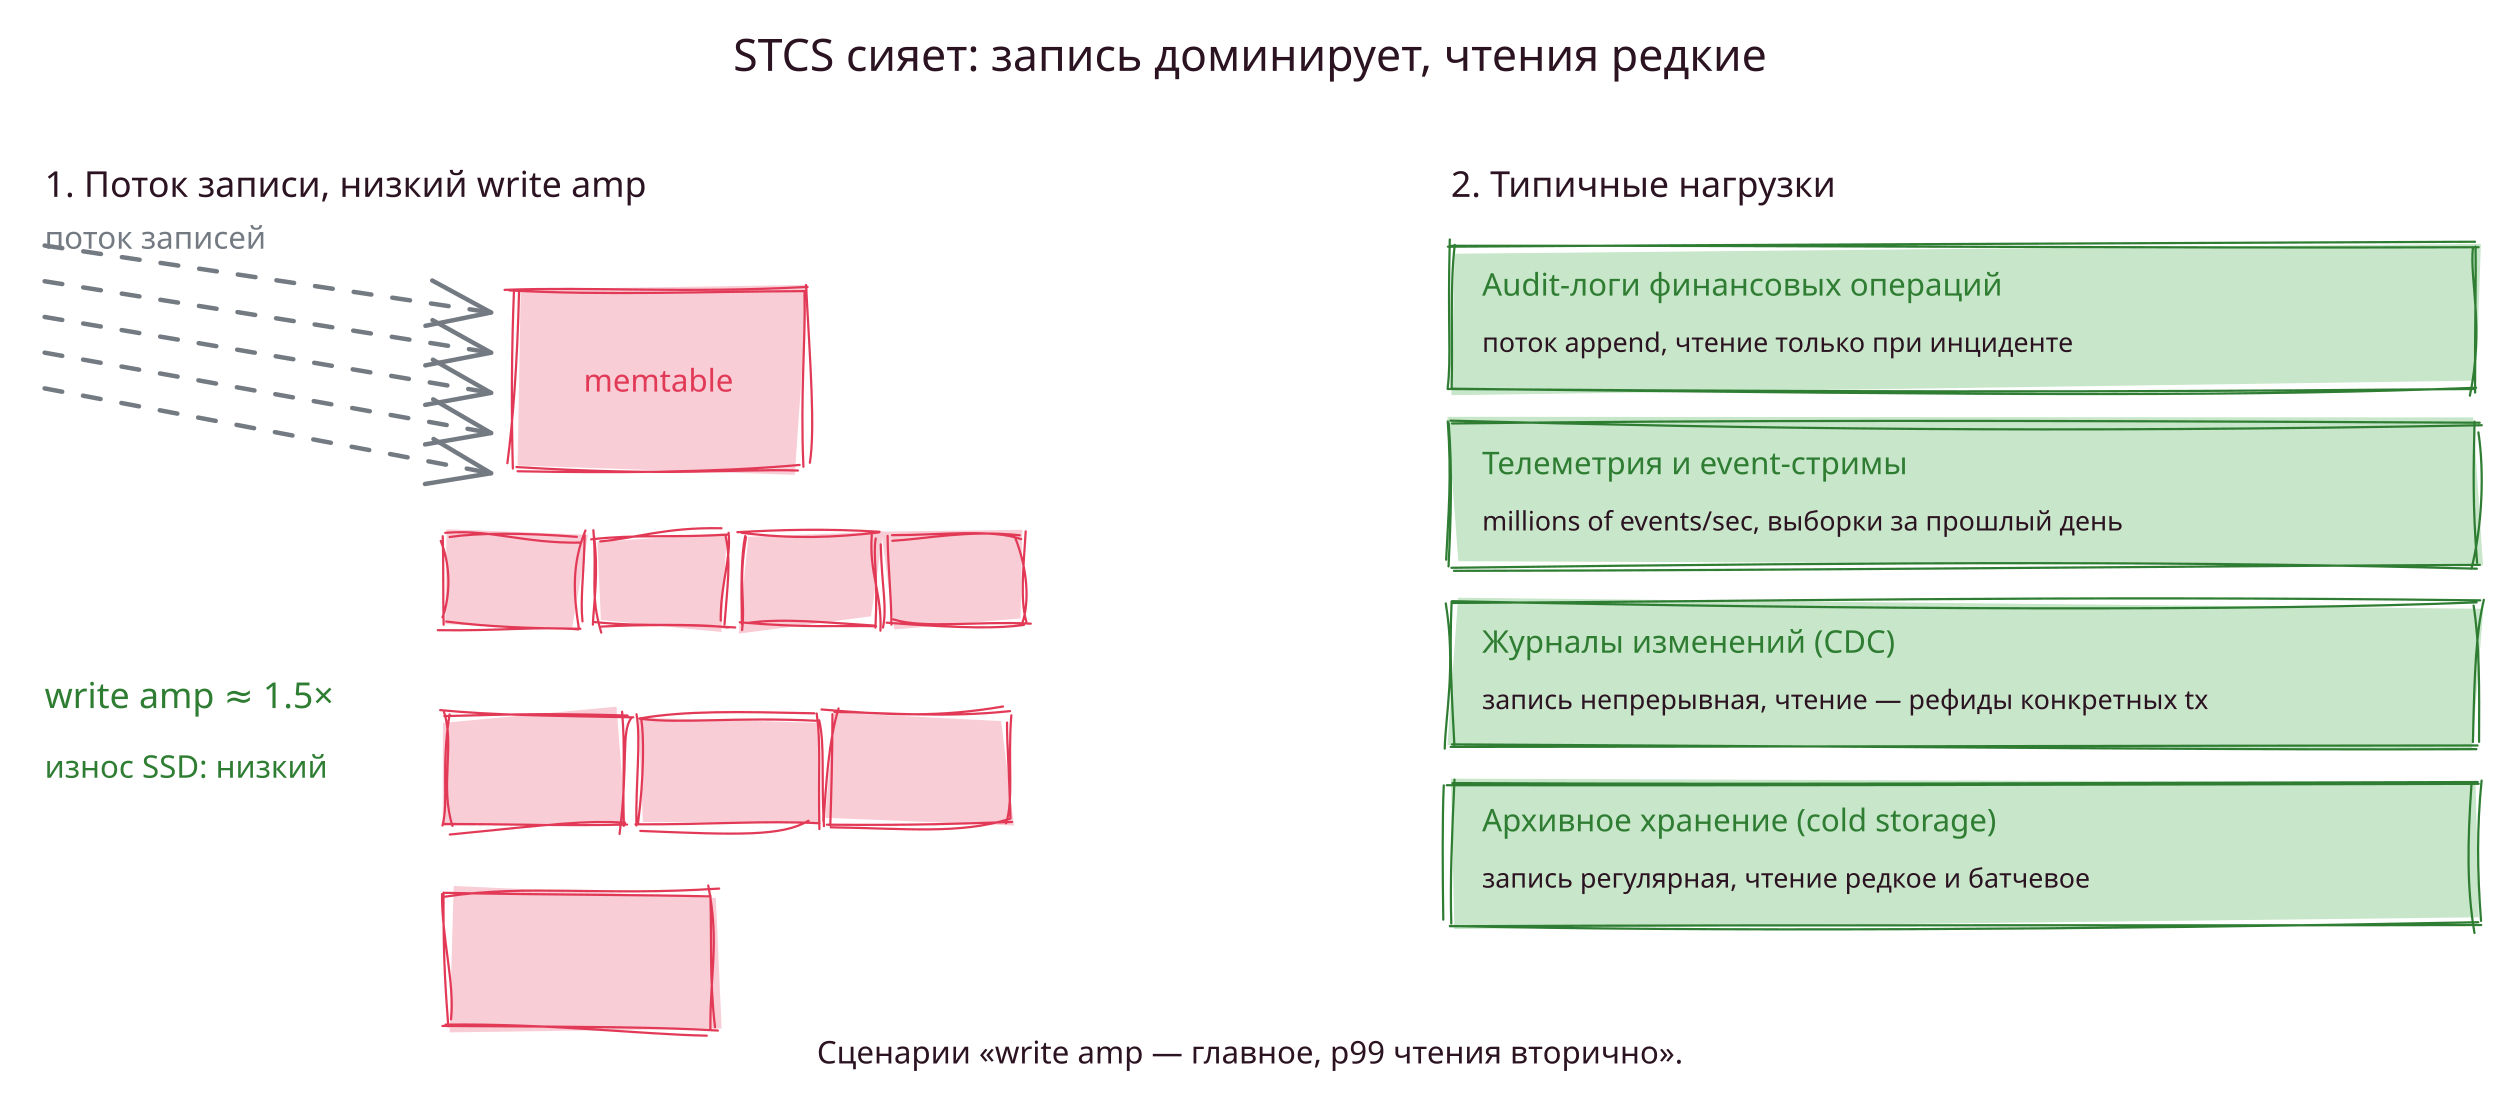
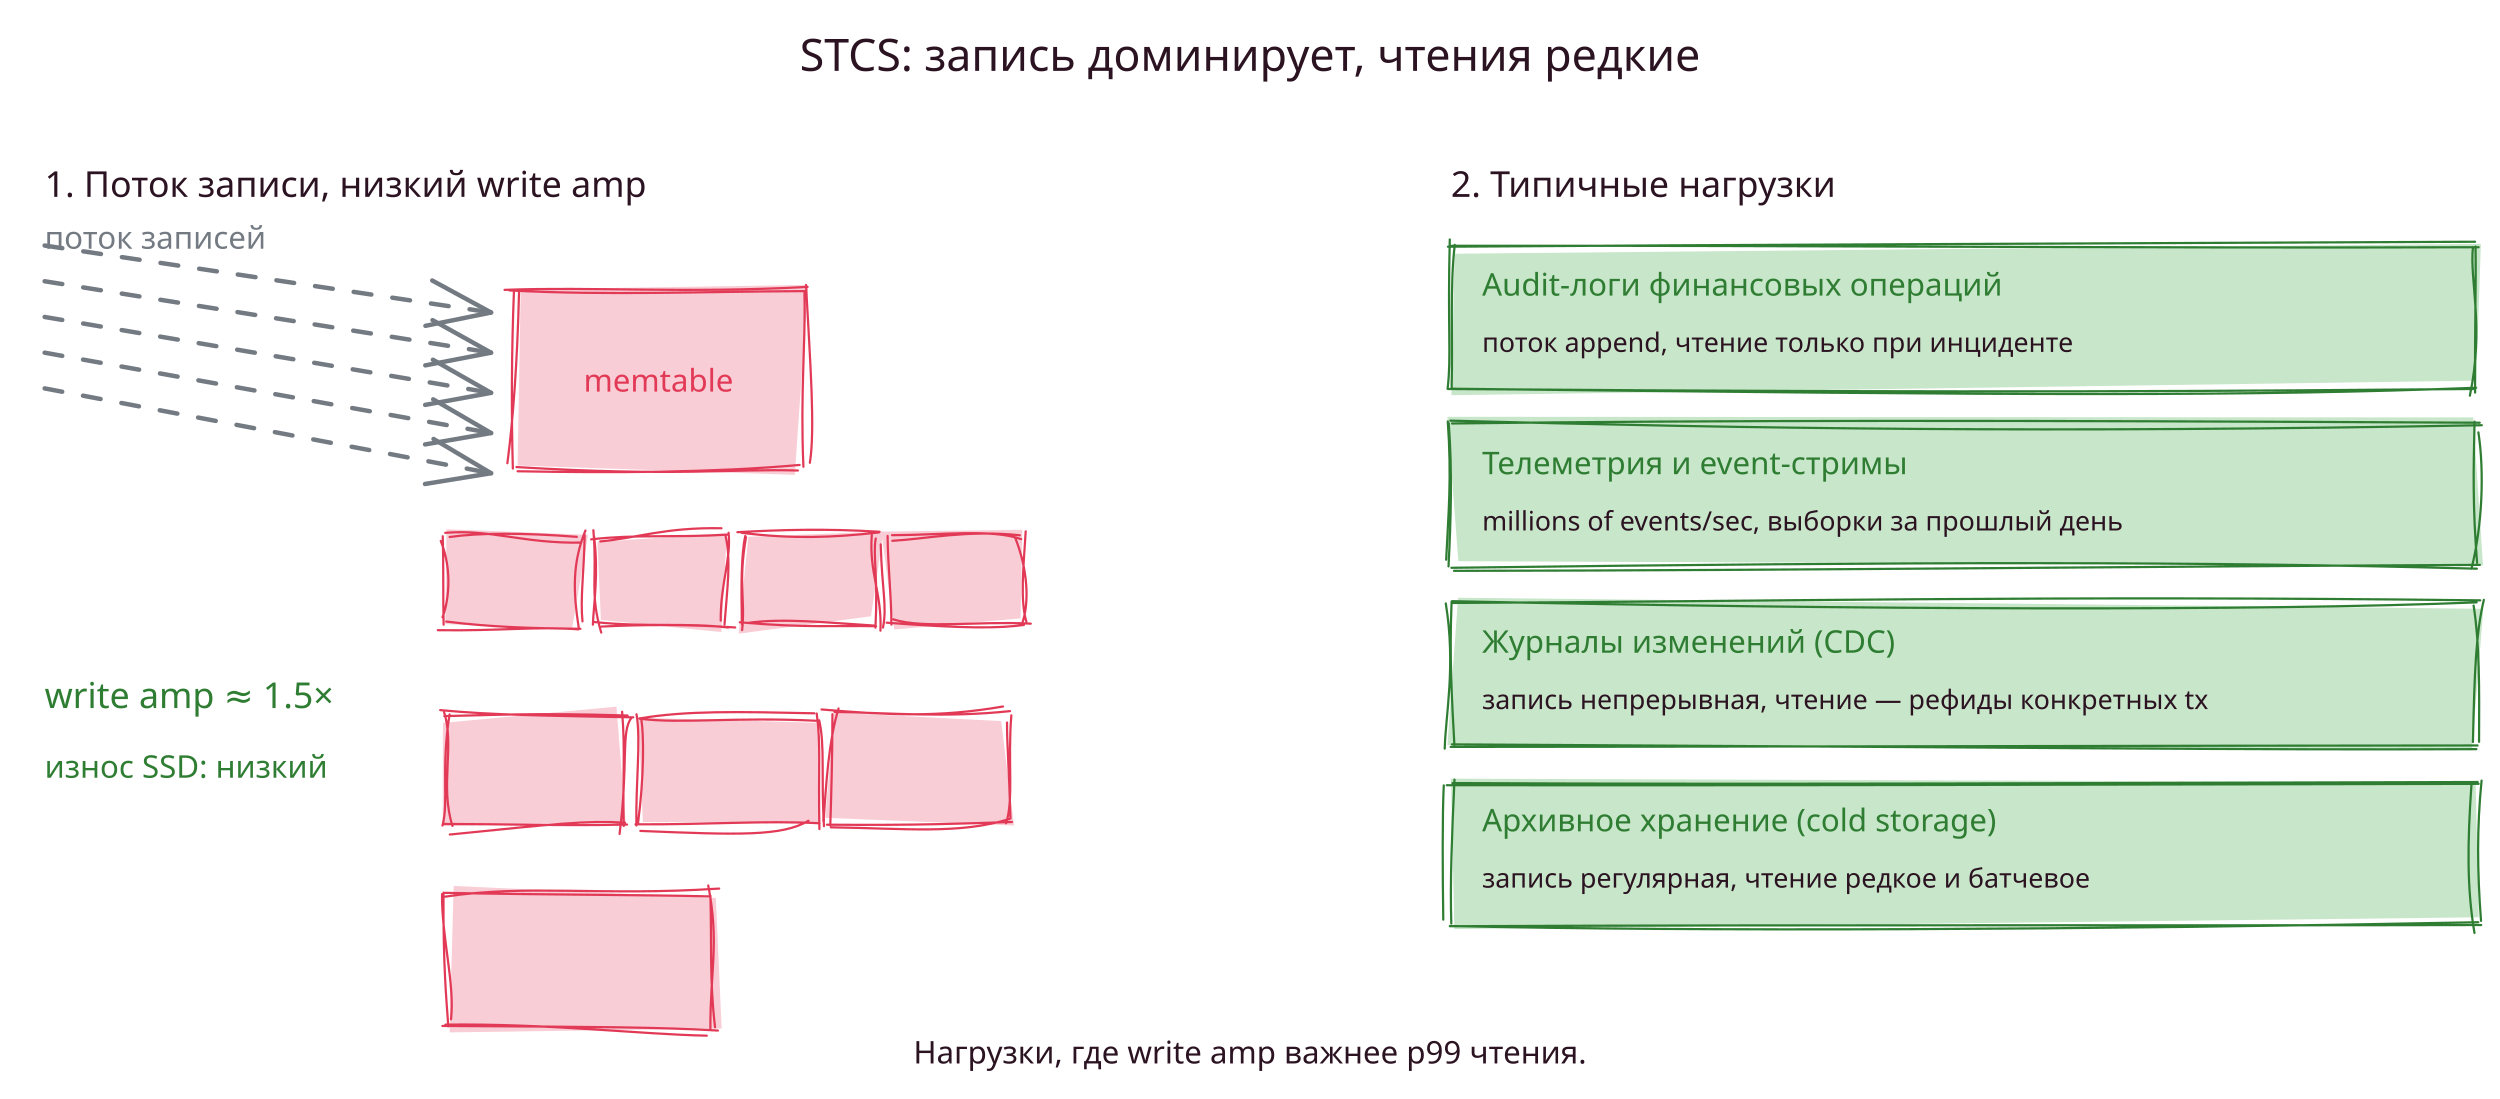
<svg xmlns="http://www.w3.org/2000/svg" version="1.1" viewBox="0 0 1120 492" width="1120" height="492">
  <defs>
    <style>
      @font-face {
        font-family: "Virgil";
        src: url("https://excalidraw.com/Virgil.woff2");
      }
      @font-face {
        font-family: "Cascadia";
        src: url("https://excalidraw.com/Cascadia.woff2");
      }
    </style>
  </defs>
  <rect x="0" y="0" width="1120" height="492" fill="transparent" />
  <g transform="translate(10 10) rotate(0 550 14)">
-     <text x="550" y="14.0" dominant-baseline="central" font-family="Cascadia, Segoe UI Emoji" font-size="20px" fill="#2B1321" text-anchor="middle" style="white-space: pre;" direction="ltr">STCS сияет: запись доминирует, чтения редкие</text>
+     <text x="550" y="14.0" dominant-baseline="central" font-family="Cascadia, Segoe UI Emoji" font-size="20px" fill="#2B1321" text-anchor="middle" style="white-space: pre;" direction="ltr">STCS: запись доминирует, чтения редкие</text>
  </g>
  <g transform="translate(20 70) rotate(0 270 12)">
    <text x="0" y="12.0" dominant-baseline="central" font-family="Cascadia, Segoe UI Emoji" font-size="16px" fill="#2B1321" text-anchor="start" style="white-space: pre;" direction="ltr">1. Поток записи, низкий write amp</text>
  </g>
  <g stroke-linecap="round" transform="translate(230 130) rotate(0 65 40)">
    <path d="M3.26 -0.38 L131.98 -2.36 L126.06 82.74 L1.88 78.57" stroke="none" stroke-width="0" fill="#F8CDD6" />
    <path d="M-3.95 -0.14 C34.67 -1.63, 76.96 1.49, 131.79 -1.46 M-1.81 0.11 C42.71 2.45, 84.27 0.6, 130.99 0.42 M131.09 -2.34 C133 33.01, 135.23 62.26, 132.82 77.32 M130.41 1.22 C130.98 23.76, 128.48 45.83, 129.93 79.1 M127.46 80.79 C97.75 79.93, 72.88 83.57, 1.37 79.24 M128.22 78.3 C88.65 81.79, 43.75 81.91, 1.88 81.12 M-2.7 77.52 C-0.17 58.53, 1.75 32.6, 2.53 0.94 M-0.24 79.91 C-0.94 55.41, -0.82 27.32, 0.24 0.62" stroke="#E23956" stroke-width="1" fill="none" />
  </g>
  <g transform="translate(230 130) rotate(0 65 40)">
    <text x="65" y="40.0" dominant-baseline="central" font-family="Cascadia, Segoe UI Emoji" font-size="14px" fill="#E23956" text-anchor="middle" style="white-space: pre;" direction="ltr">memtable</text>
  </g>
  <g stroke-linecap="round">
    <g transform="translate(20 110) rotate(0 100 15)">
      <path d="M0 0 C33.33 5, 166.67 25, 200 30" stroke="#737A82" stroke-width="2" fill="none" stroke-dasharray="8 9.5" />
    </g>
    <g transform="translate(20 110) rotate(0 100 15)">
      <path d="M170.6 35.97 C179.16 34.23, 187.71 32.49, 200 30" stroke="#737A82" stroke-width="2" fill="none" />
    </g>
    <g transform="translate(20 110) rotate(0 100 15)">
      <path d="M173.64 15.67 C181.31 19.84, 188.98 24.01, 200 30" stroke="#737A82" stroke-width="2" fill="none" />
    </g>
  </g>
  <g stroke-linecap="round">
    <g transform="translate(20 126) rotate(0 100 16)">
      <path d="M0 0 C33.33 5.33, 166.67 26.67, 200 32" stroke="#737A82" stroke-width="2" fill="none" stroke-dasharray="8 9.5" />
    </g>
    <g transform="translate(20 126) rotate(0 100 16)">
      <path d="M170.54 37.68 C179.12 36.03, 187.69 34.37, 200 32" stroke="#737A82" stroke-width="2" fill="none" />
    </g>
    <g transform="translate(20 126) rotate(0 100 16)">
      <path d="M173.78 17.41 C181.41 21.66, 189.04 25.9, 200 32" stroke="#737A82" stroke-width="2" fill="none" />
    </g>
  </g>
  <g stroke-linecap="round">
    <g transform="translate(20 142) rotate(0 100 17)">
      <path d="M0 0 C33.33 5.67, 166.67 28.33, 200 34" stroke="#737A82" stroke-width="2" fill="none" stroke-dasharray="8 9.5" />
    </g>
    <g transform="translate(20 142) rotate(0 100 17)">
      <path d="M170.49 39.39 C179.08 37.82, 187.67 36.25, 200 34" stroke="#737A82" stroke-width="2" fill="none" />
    </g>
    <g transform="translate(20 142) rotate(0 100 17)">
      <path d="M173.93 19.16 C181.52 23.48, 189.1 27.8, 200 34" stroke="#737A82" stroke-width="2" fill="none" />
    </g>
  </g>
  <g stroke-linecap="round">
    <g transform="translate(20 158) rotate(0 100 18)">
      <path d="M0 0 C33.33 6, 166.67 30, 200 36" stroke="#737A82" stroke-width="2" fill="none" stroke-dasharray="8 9.5" />
    </g>
    <g transform="translate(20 158) rotate(0 100 18)">
      <path d="M170.44 41.1 C179.04 39.62, 187.65 38.13, 200 36" stroke="#737A82" stroke-width="2" fill="none" />
    </g>
    <g transform="translate(20 158) rotate(0 100 18)">
      <path d="M174.07 20.91 C181.62 25.3, 189.17 29.69, 200 36" stroke="#737A82" stroke-width="2" fill="none" />
    </g>
  </g>
  <g stroke-linecap="round">
    <g transform="translate(20 174) rotate(0 100 19)">
      <path d="M0 0 C33.33 6.33, 166.67 31.67, 200 38" stroke="#737A82" stroke-width="2" fill="none" stroke-dasharray="8 9.5" />
    </g>
    <g transform="translate(20 174) rotate(0 100 19)">
      <path d="M170.39 42.82 C179.01 41.42, 187.63 40.01, 200 38" stroke="#737A82" stroke-width="2" fill="none" />
    </g>
    <g transform="translate(20 174) rotate(0 100 19)">
      <path d="M174.22 22.66 C181.72 27.12, 189.23 31.59, 200 38" stroke="#737A82" stroke-width="2" fill="none" />
    </g>
  </g>
  <g transform="translate(20 95) rotate(0 100 11)">
    <text x="0" y="11.0" dominant-baseline="central" font-family="Cascadia, Segoe UI Emoji" font-size="14px" fill="#737A82" text-anchor="start" style="white-space: pre;" direction="ltr">поток записей</text>
  </g>
  <g stroke-linecap="round" transform="translate(200 240) rotate(0 30 20)">
    <path d="M0.05 -2.89 L63.44 -0.41 L56.18 42.23 L-0.5 39.61" stroke="none" stroke-width="0" fill="#F8CDD6" />
    <path d="M-0.52 -1.29 C20.08 -2.98, 34.31 3.54, 60.39 3.09 M1.43 0.58 C14.28 -1.3, 34.06 -1.39, 58.42 0.51 M62.27 -2.32 C56.35 12.13, 56.72 25.26, 59.32 41.5 M61.93 -0.35 C61.64 16.85, 59.9 27.95, 60.95 38.37 M59.15 41.96 C41.91 40.51, 23.39 42.76, -3.86 42.32 M60.03 41.7 C38.07 41.5, 19.67 40.93, -0.08 38.45 M-1.76 36.52 C0.61 30.59, 3.1 16.3, -2.54 2.35 M-1.26 39.85 C-1.57 26.58, -1.26 10.7, -1.65 0.24" stroke="#E23956" stroke-width="1" fill="none" />
  </g>
  <g stroke-linecap="round" transform="translate(266 240) rotate(0 30 20)">
    <path d="M1.64 2.79 L59.62 -1.17 L57.2 43.17 L3.2 37.74" stroke="none" stroke-width="0" fill="#F8CDD6" />
    <path d="M2.91 2.56 C18.8 1.18, 32.07 -3.86, 57.22 -3.34 M-1.16 1.64 C18.6 -0.68, 35.53 0.95, 60.1 -0.48 M60.41 -1.32 C61.61 10.45, 56.74 21.49, 56.88 38.03 M59.12 0.45 C61.51 10.89, 59.87 23, 58.58 39.78 M63.36 41.11 C44.16 39.72, 20.89 39.79, 3.49 40.71 M60.25 41.13 C40.61 38.83, 24.64 41.17, -0.32 38.62 M3.35 43.39 C-1.91 25.53, 1.65 19.13, -0.17 -2.47 M-0.39 39.85 C-0.06 30.86, 2.28 16.89, 0.11 0.19" stroke="#E23956" stroke-width="1" fill="none" />
  </g>
  <g stroke-linecap="round" transform="translate(332 240) rotate(0 30 20)">
    <path d="M3.24 0.48 L63.8 -1.92 L58.21 36.1 L-1.09 43.87" stroke="none" stroke-width="0" fill="#F8CDD6" />
    <path d="M-1.66 -1.58 C17.52 -2.65, 37.83 -3.27, 62.05 -1.77 M0.24 -1.3 C22.92 1.53, 41 0.89, 61.78 -1.47 M58.56 -0.31 C57.27 16.77, 63.16 25.73, 62.44 42.55 M60.32 1.25 C58.99 8.92, 61.43 18.05, 60.2 41.19 M59.57 40.25 C38.4 38.92, 18.4 36.82, 2.83 39.1 M60.48 40.55 C43.15 40.16, 29.6 41.42, -0.57 38.79 M0.47 42.26 C1.98 28.47, -1.4 21.96, 2.2 0.7 M0.48 39.84 C-0.15 23.15, 0.22 7.09, 1.87 0.14" stroke="#E23956" stroke-width="1" fill="none" />
  </g>
  <g stroke-linecap="round" transform="translate(398 240) rotate(0 30 20)">
    <path d="M-3.16 -1.83 L59.99 -2.68 L59.23 37.04 L2.61 42" stroke="none" stroke-width="0" fill="#F8CDD6" />
    <path d="M1.77 2.28 C16.24 1.51, 35.59 -2.68, 58.87 -0.2 M1.65 -0.24 C23.24 -0.25, 46.47 -3.17, 59.46 1.54 M56.71 0.69 C62.52 15.09, 63.19 29.97, 60 39.07 M61.51 -1.94 C60.46 14.95, 59 29.1, 61.83 38.6 M63.78 39.4 C40.64 38.12, 15.9 41.85, 2.18 37.48 M60.71 39.98 C49.69 41.49, 34.57 41.66, -0.81 38.96 M-2.41 41.14 C-0.54 31.42, -2.84 24.79, -3.44 3.88 M1.35 39.83 C1.36 27.43, -0.24 13.28, -0.36 0.09" stroke="#E23956" stroke-width="1" fill="none" />
  </g>
  <g stroke-linecap="round" transform="translate(200 320) rotate(0 40 25)">
    <path d="M-1.56 3.85 L76.17 -3.43 L80.24 47.98 L-1.69 50.13" stroke="none" stroke-width="0" fill="#F8CDD6" />
    <path d="M-2.8 -1.87 C20.78 0.39, 44.99 0.62, 83.7 1.37 M-0.95 0.82 C20.38 0.43, 37.57 -0.77, 81.14 0.55 M82.85 1.69 C78.14 7.48, 81.57 22.33, 77.56 53.6 M78.7 -1.14 C80.22 16.18, 78.85 30.56, 79.46 50 M79.99 48.54 C62.72 47.51, 49.08 49.07, 1.52 53.87 M80.93 49.4 C53.18 50.07, 25.45 49.15, -1.05 49.12 M2.71 50.01 C-2.98 32.39, 3.79 13.69, -1.07 -0.95 M-1.77 49.83 C1.11 39.18, -2.48 24.42, 1.4 0.05" stroke="#E23956" stroke-width="1" fill="none" />
  </g>
  <g stroke-linecap="round" transform="translate(286 320) rotate(0 40 25)">
    <path d="M0.04 1.54 L80.35 3.81 L81.26 48.91 L2.01 48.26" stroke="none" stroke-width="0" fill="#F8CDD6" />
    <path d="M0.63 1.99 C19.51 4.39, 42.75 1.06, 80.52 2.94 M0.46 1.87 C21.55 -1.7, 44.75 -1.18, 78.82 -0.44 M81 2.69 C83.61 14.15, 81.81 27.27, 83.13 50.12 M79.89 -0.34 C81.81 13.58, 80.54 24.35, 81.09 51.41 M76.21 47.69 C64.33 54.71, 45.33 54.09, 0.87 52.25 M81.16 48.83 C56.69 47.49, 32.35 49.49, -1.3 49.29 M-0.18 48.89 C2.62 27.6, 2.45 9.05, 1.3 2.23 M-0.9 49.82 C-1.23 30.19, 1.21 12.06, -0.84 0" stroke="#E23956" stroke-width="1" fill="none" />
  </g>
  <g stroke-linecap="round" transform="translate(372 320) rotate(0 40 25)">
    <path d="M1.64 -0.77 L76.53 3.05 L82.27 49.85 L-2.28 46.39" stroke="none" stroke-width="0" fill="#F8CDD6" />
    <path d="M-3.95 -2.16 C26.23 0.4, 48.52 1.49, 77.35 -3.49 M1.86 -1.07 C26.73 -0.63, 51.93 1.62, 80.49 -1.42 M79.15 3.69 C79.08 12.82, 80.05 24.21, 80.69 46.64 M81.08 0.47 C79.41 20.98, 82.24 38.14, 78.71 48.82 M80.42 46.84 C57.94 53.9, 33.58 51.11, 0.22 50.64 M81.39 48.25 C60.19 48.91, 39.24 49.83, -1.54 49.46 M-3.06 47.76 C-1.79 30.8, -0.88 12.4, 3.67 -2.6 M-0.03 49.81 C0.44 35.2, 0.9 19.71, 0.93 -0.05" stroke="#E23956" stroke-width="1" fill="none" />
  </g>
  <g stroke-linecap="round" transform="translate(200 400) rotate(0 60 30)">
    <path d="M3.24 -3.09 L120.71 2.3 L123.29 60.78 L1.42 62.52" stroke="none" stroke-width="0" fill="#F8CDD6" />
    <path d="M-0.52 1.7 C36.59 -3.96, 69.57 1.56, 122.17 -1.92 M-0.73 -0.01 C42.66 0.89, 88.62 0.85, 118.17 1.59 M117.29 -3.3 C122.36 22.6, 118.09 35.37, 118.25 61.16 M118.27 1.27 C118.88 21.69, 117.79 38.54, 120.34 60.23 M116.63 63.98 C87.47 63.42, 45.66 58.46, -0.44 59.03 M121.61 61.68 C95.39 60.18, 69.53 60.01, -1.79 59.63 M2.06 56.64 C3.81 40.83, -2.21 19.41, -1.97 0.58 M0.84 59.8 C0 47.85, -1.51 32.64, -1.31 -0.1" stroke="#E23956" stroke-width="1" fill="none" />
  </g>
  <g transform="translate(20 300) rotate(0 100 11)">
    <text x="0" y="11.0" dominant-baseline="central" font-family="Cascadia, Segoe UI Emoji" font-size="16px" fill="#2E7D32" text-anchor="start" style="white-space: pre;" direction="ltr">write amp ≈ 1.5×</text>
  </g>
  <g transform="translate(20 332) rotate(0 100 11)">
    <text x="0" y="11.0" dominant-baseline="central" font-family="Cascadia, Segoe UI Emoji" font-size="14px" fill="#2E7D32" text-anchor="start" style="white-space: pre;" direction="ltr">износ SSD: низкий</text>
  </g>
  <g transform="translate(650 70) rotate(0 230 12)">
    <text x="0" y="12.0" dominant-baseline="central" font-family="Cascadia, Segoe UI Emoji" font-size="16px" fill="#2B1321" text-anchor="start" style="white-space: pre;" direction="ltr">2. Типичные нагрузки</text>
  </g>
  <g stroke-linecap="round" transform="translate(650 110) rotate(0 230 32)">
    <path d="M1.63 3.66 L461.44 -0.73 L459.35 60.53 L0.23 67.04" stroke="none" stroke-width="0" fill="#C8E6C9" />
    <path d="M-1.31 0.52 C132.33 -0.42, 267.29 -0.78, 458.82 -1.7 M0.42 0.1 C156.93 -0.06, 313.22 1.27, 460.41 0.76 M457.88 0.71 C456.26 15.69, 463.05 35.93, 456.5 67.25 M459.03 0.48 C459.36 17.87, 458.65 34.86, 458.85 65.87 M458.82 64.26 C353.57 65.1, 252.19 66.19, -1.43 64.27 M459.31 63.71 C360.7 67.52, 262.46 67.28, 0.58 64.14 M-1.47 64.13 C0.24 49.86, -1.5 37.26, -0.5 -2.72 M0.33 63.78 C0.92 41.39, -0.49 18.25, 1.74 -0.29" stroke="#2E7D32" stroke-width="1" fill="none" />
  </g>
  <g transform="translate(664 116) rotate(0 220 11)">
    <text x="0" y="11.0" dominant-baseline="central" font-family="Cascadia, Segoe UI Emoji" font-size="14px" fill="#2E7D32" text-anchor="start" style="white-space: pre;" direction="ltr">Audit-логи финансовых операций</text>
  </g>
  <g transform="translate(664 142) rotate(0 220 11)">
    <text x="0" y="11.0" dominant-baseline="central" font-family="Cascadia, Segoe UI Emoji" font-size="12px" fill="#2B1321" text-anchor="start" style="white-space: pre;" direction="ltr">поток append, чтение только при инциденте</text>
  </g>
  <g stroke-linecap="round" transform="translate(650 190) rotate(0 230 32)">
    <path d="M-1.57 -3.28 L457.99 -2.99 L462.39 63.34 L3.33 61.43" stroke="none" stroke-width="0" fill="#C8E6C9" />
    <path d="M-0.24 -1.55 C134.28 2, 267.91 4.1, 461.84 0.5 M0.52 -0.28 C122.59 -1.77, 245.7 -1.76, 460.9 -0.62 M460.32 3.71 C463.02 21.18, 462.11 45.68, 457.19 64.82 M458.6 -1.11 C458.12 20.21, 457.7 36.52, 459.73 62.09 M460.98 63.07 C312.35 63.74, 163.71 65.52, 1.39 65.74 M459.62 64.77 C336.55 61.5, 212.15 61.6, 0.24 64.37 M-2.12 60.75 C-1.09 39.79, 0.39 23.95, -1.4 -1.19 M-1.06 63.75 C0.01 42.66, 0.67 21.67, -0.97 -0.43" stroke="#2E7D32" stroke-width="1" fill="none" />
  </g>
  <g transform="translate(664 196) rotate(0 220 11)">
    <text x="0" y="11.0" dominant-baseline="central" font-family="Cascadia, Segoe UI Emoji" font-size="14px" fill="#2E7D32" text-anchor="start" style="white-space: pre;" direction="ltr">Телеметрия и event-стримы</text>
  </g>
  <g transform="translate(664 222) rotate(0 220 11)">
    <text x="0" y="11.0" dominant-baseline="central" font-family="Cascadia, Segoe UI Emoji" font-size="12px" fill="#2B1321" text-anchor="start" style="white-space: pre;" direction="ltr">millions of events/sec, выборки за прошлый день</text>
  </g>
  <g stroke-linecap="round" transform="translate(650 270) rotate(0 230 32)">
    <path d="M3.22 -2.22 L462.54 2.74 L457.43 66.15 L-1.56 63.82" stroke="none" stroke-width="0" fill="#C8E6C9" />
    <path d="M0.83 0.12 C132.51 -0.44, 268.53 -3.35, 461.13 -1.04 M0.62 -0.67 C182.12 3.24, 364.05 3.79, 459.51 -0.14 M462.76 -1.28 C459.22 13.86, 458.61 29.83, 457.87 62.39 M458.18 1.3 C460.88 18.55, 460.74 38.17, 460.62 62.32 M459.41 65.61 C359.4 66.11, 262.97 64.85, 0.48 63.48 M459.94 63.97 C310.54 64.06, 159.97 64.51, -0.11 64.61 M-2.76 65.38 C-2.41 50.51, 2.27 28.24, -2.29 0.34 M1.56 63.73 C0.53 43.93, -0.74 25.09, 0.32 -0.58" stroke="#2E7D32" stroke-width="1" fill="none" />
  </g>
  <g transform="translate(664 276) rotate(0 220 11)">
    <text x="0" y="11.0" dominant-baseline="central" font-family="Cascadia, Segoe UI Emoji" font-size="14px" fill="#2E7D32" text-anchor="start" style="white-space: pre;" direction="ltr">Журналы изменений (CDC)</text>
  </g>
  <g transform="translate(664 302) rotate(0 220 11)">
    <text x="0" y="11.0" dominant-baseline="central" font-family="Cascadia, Segoe UI Emoji" font-size="12px" fill="#2B1321" text-anchor="start" style="white-space: pre;" direction="ltr">запись непрерывная, чтение — рефиды конкретных tx</text>
  </g>
  <g stroke-linecap="round" transform="translate(650 350) rotate(0 230 32)">
    <path d="M0.02 -1.16 L459.08 0.47 L460.48 60.96 L1.55 66.21" stroke="none" stroke-width="0" fill="#C8E6C9" />
    <path d="M-1.84 1.78 C134.46 1.97, 269.16 1.53, 460.42 1.16 M0.72 0.82 C149.64 1.53, 298.39 0.76, 460 0.34 M457.2 1.73 C455.42 27.35, 455.11 47.59, 458.56 67.96 M461.75 -0.29 C459.64 20.89, 459.79 39.83, 461.5 62.55 M461.57 64.41 C318.18 64.76, 174.5 64.18, -0.44 64.95 M460.26 63.16 C284.53 66.62, 109.66 67.42, -0.45 64.84 M-3.41 62 C-3.74 40.44, -3.84 14.93, -3.19 1.86 M0.18 63.71 C-0.38 45.19, 0.42 24.51, 1.61 -0.72" stroke="#2E7D32" stroke-width="1" fill="none" />
  </g>
  <g transform="translate(664 356) rotate(0 220 11)">
    <text x="0" y="11.0" dominant-baseline="central" font-family="Cascadia, Segoe UI Emoji" font-size="14px" fill="#2E7D32" text-anchor="start" style="white-space: pre;" direction="ltr">Архивное хранение (cold storage)</text>
  </g>
  <g transform="translate(664 382) rotate(0 220 11)">
    <text x="0" y="11.0" dominant-baseline="central" font-family="Cascadia, Segoe UI Emoji" font-size="12px" fill="#2B1321" text-anchor="start" style="white-space: pre;" direction="ltr">запись регулярная, чтение редкое и батчевое</text>
  </g>
  <g transform="translate(10 460) rotate(0 550 11)">
-     <text x="550" y="11.0" dominant-baseline="central" font-family="Cascadia, Segoe UI Emoji" font-size="14px" fill="#2B1321" text-anchor="middle" style="white-space: pre;" direction="ltr">Сценарии «write amp — главное, p99 чтения вторично».</text>
+     <text x="550" y="11.0" dominant-baseline="central" font-family="Cascadia, Segoe UI Emoji" font-size="14px" fill="#2B1321" text-anchor="middle" style="white-space: pre;" direction="ltr">Нагрузки, где write amp важнее p99 чтения.</text>
  </g>
</svg>
